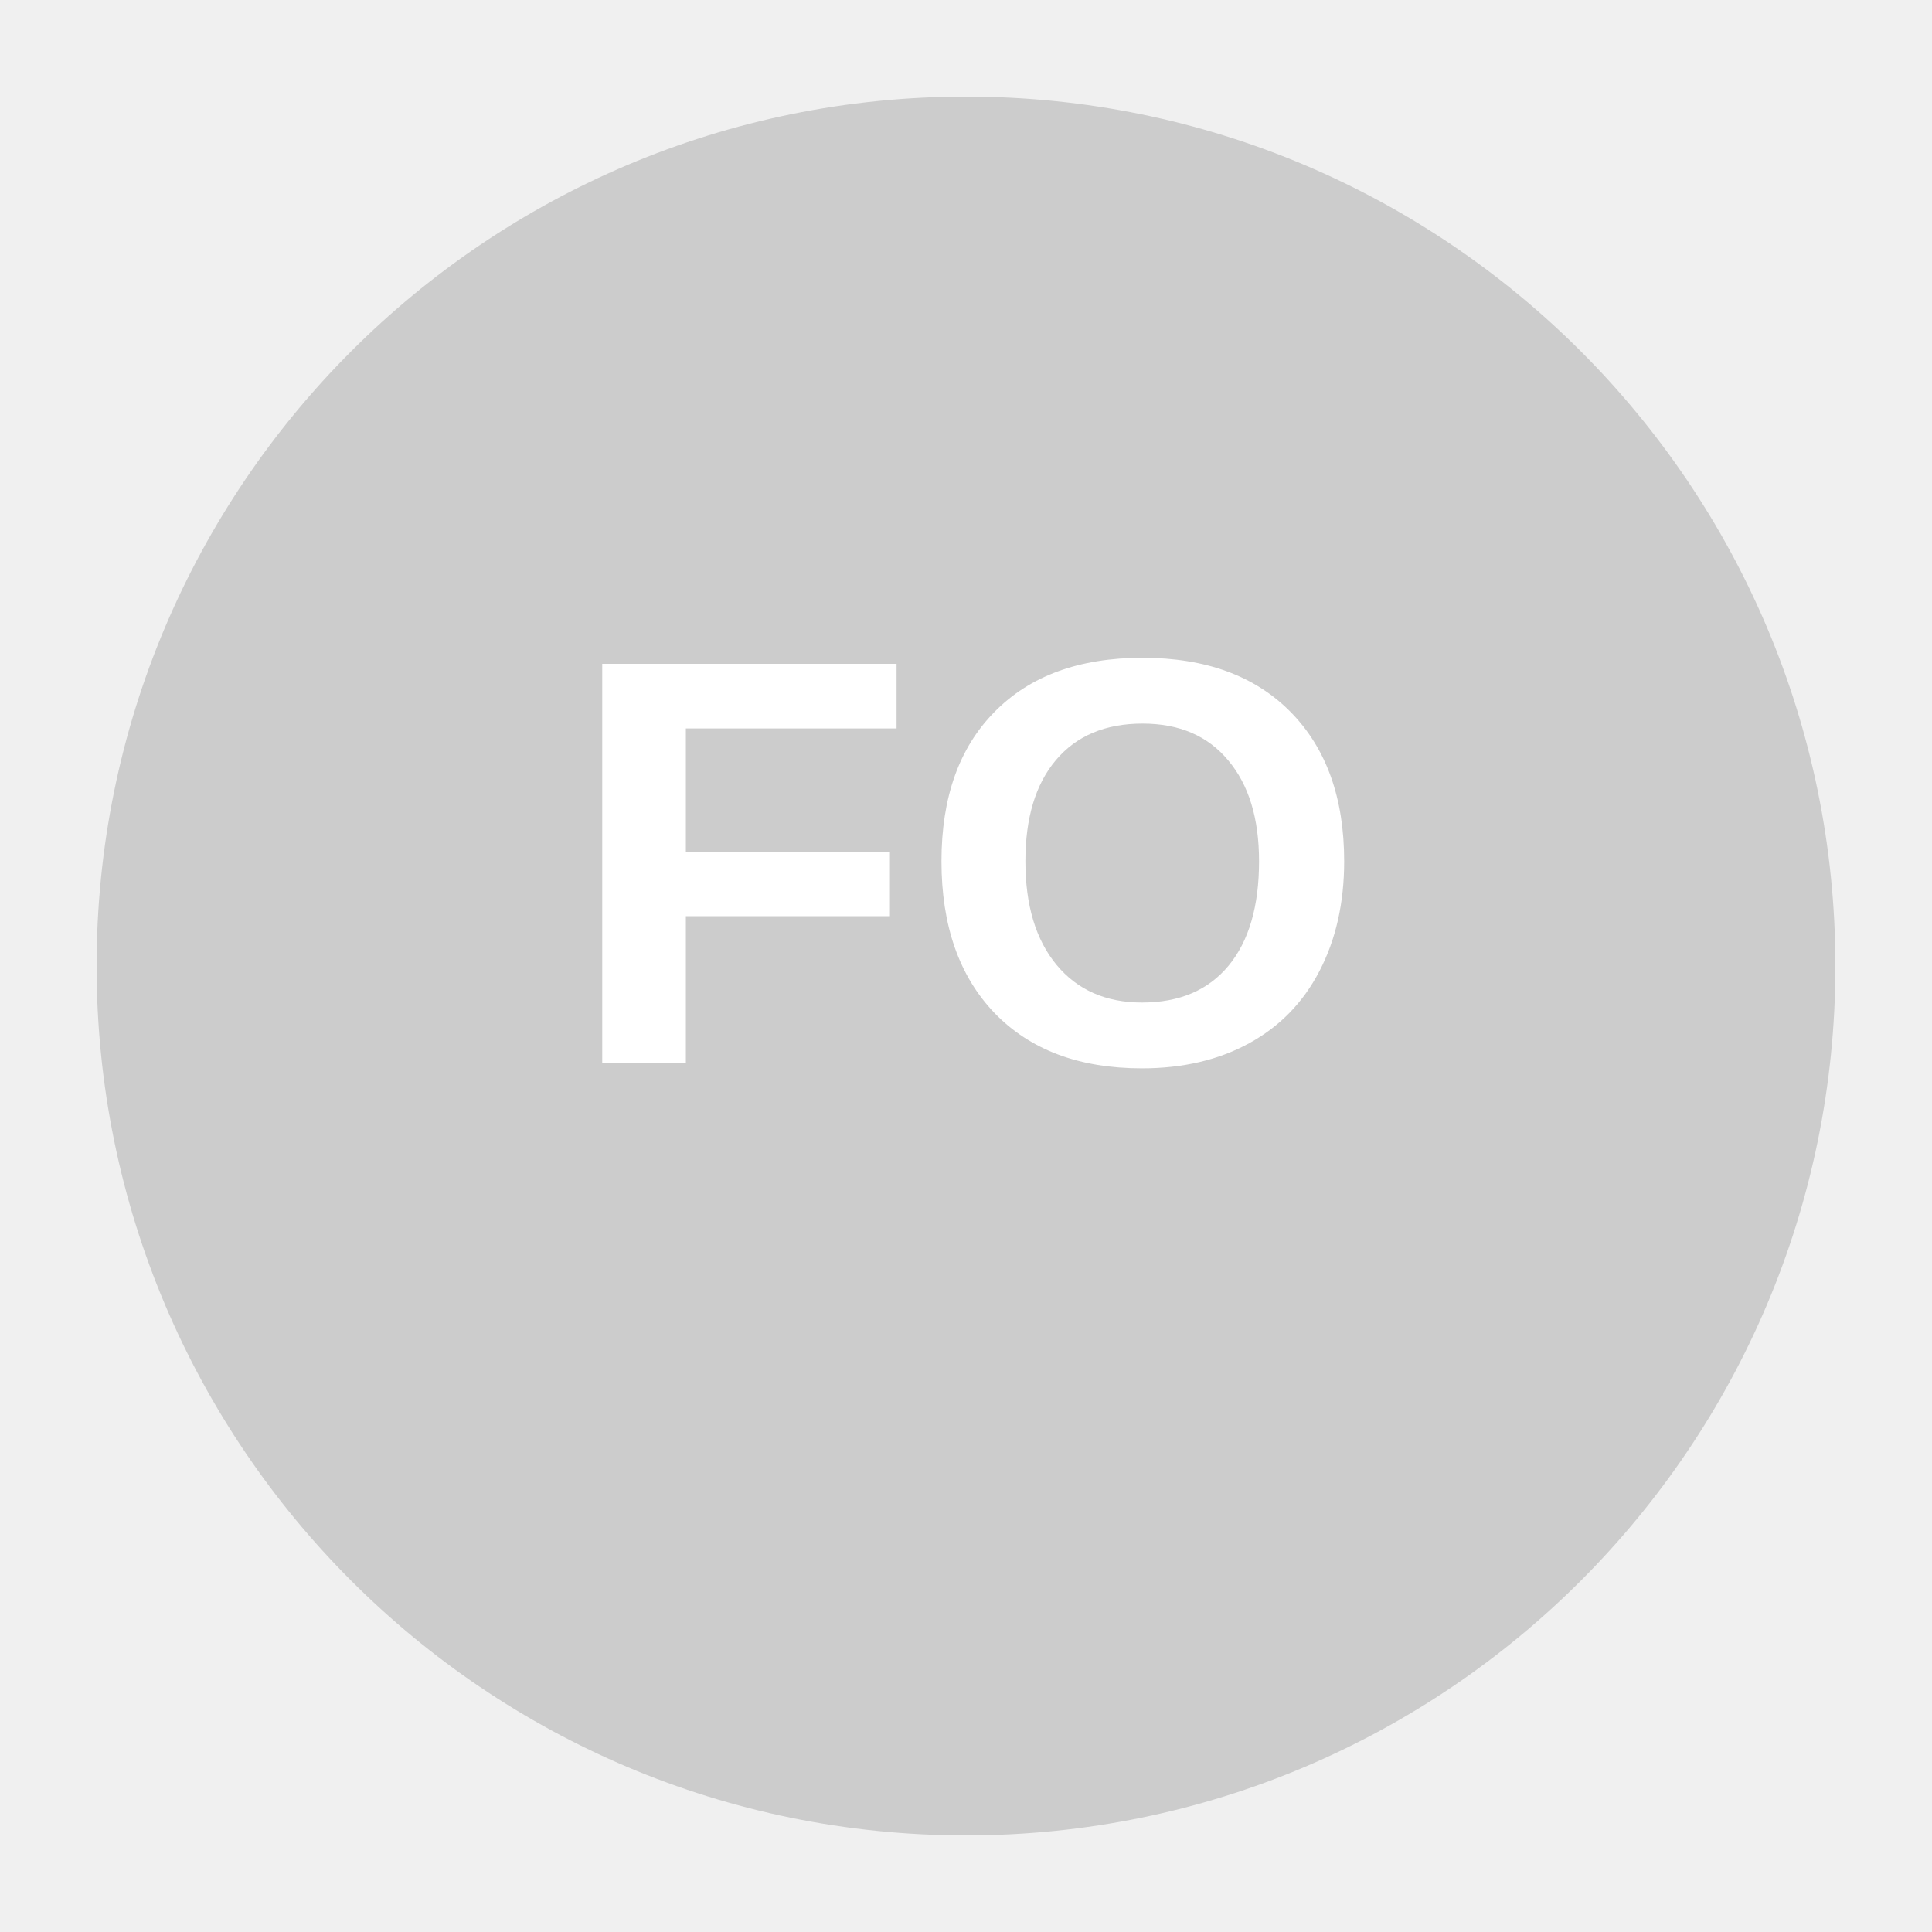
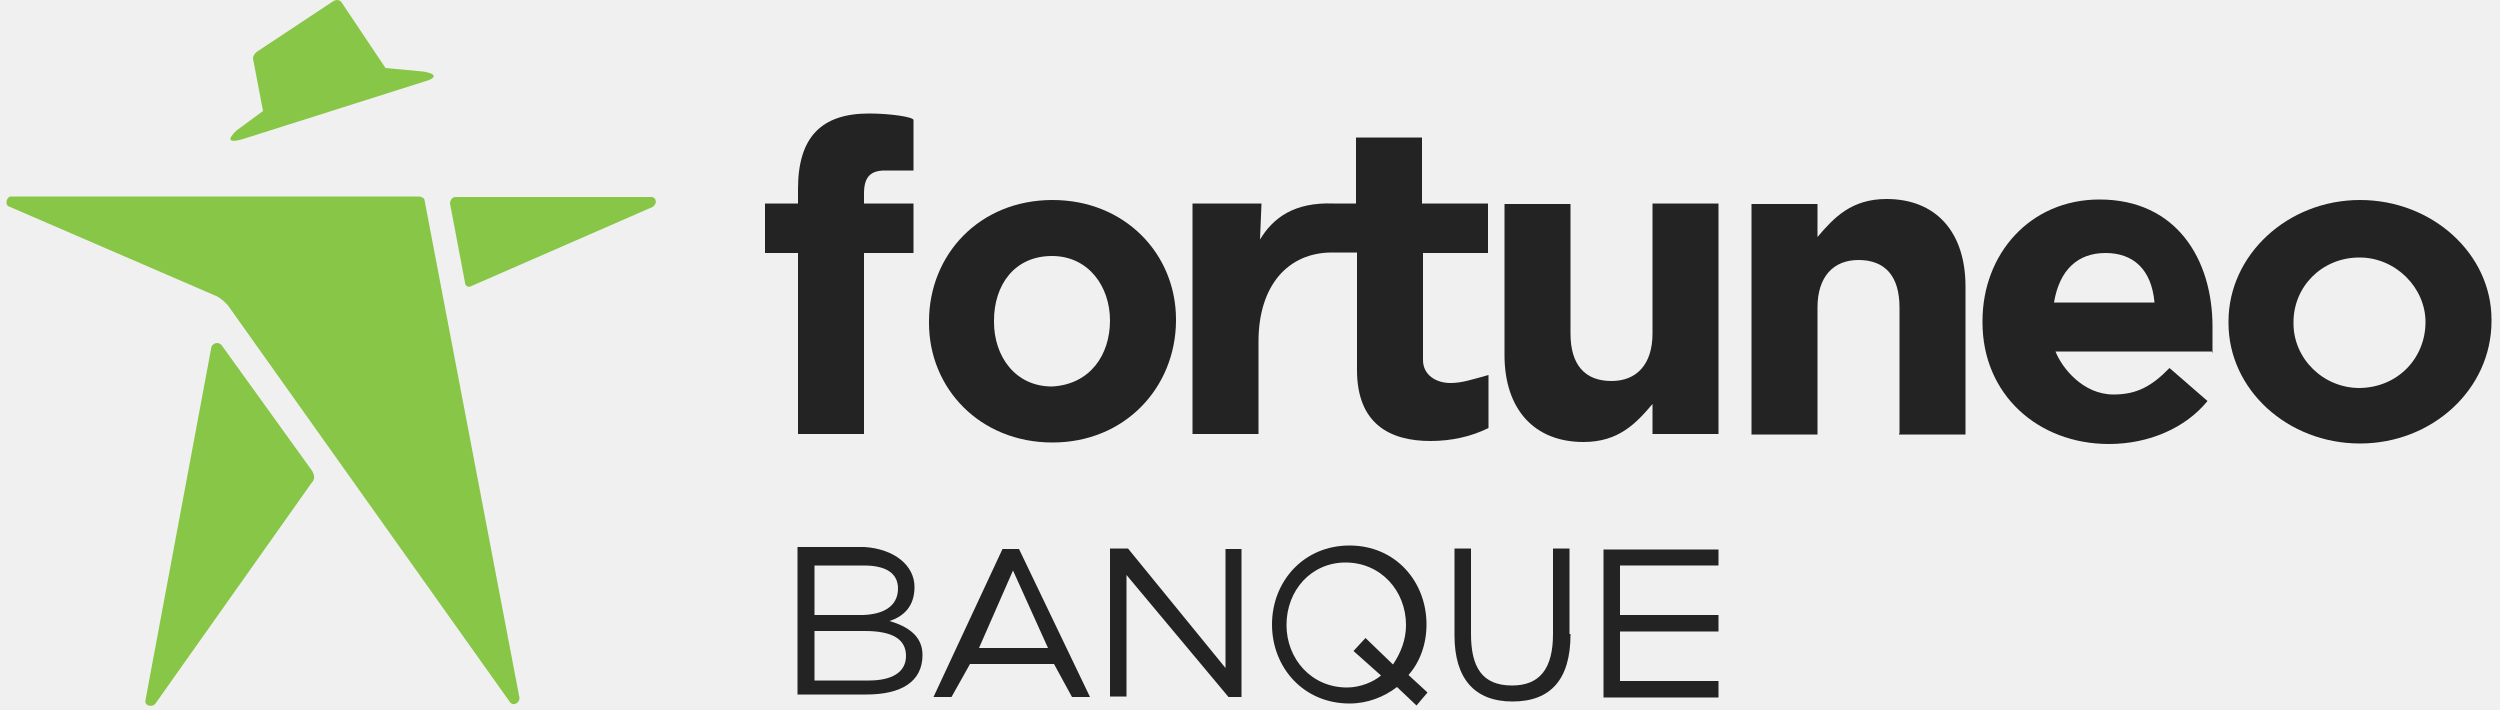
- <svg xmlns="http://www.w3.org/2000/svg" viewBox="0 0 100 100">
-   <circle cx="50" cy="50" r="45" fill="#ccc" />
-   <text x="50" y="55" text-anchor="middle" fill="white" font-family="Arial" font-weight="bold" font-size="30">FO</text>
+ <svg xmlns="http://www.w3.org/2000/svg" version="1.1" id="Calque_1" x="0px" y="0px" viewBox="0 0 500 142" enable-background="new 0 0 500 142" xml:space="preserve">
+   <g>
+     <path fill="#88C648" d="M44.3,69c-0.7-0.7-1.6-0.4-2,0.3l-13.2,70.7c-0.3,1.1,1.3,1.6,2,0.7l31.2-44.1c0.7-0.7,0.7-1.6,0-2.6   L44.3,69z" />
+     <path fill="#88C648" d="M130.3,39.4H91.1c-0.7,0-1.1,0.7-1.1,1.3l3,15.8c0,0.7,0.7,1.1,1.3,0.7l36.2-15.8   C131.6,40.7,131.2,39.4,130.3,39.4z" />
+     <path fill="#88C648" d="M84.9,40c0-0.4-0.7-0.7-1.1-0.7H2.2c-0.9,0-1.3,1.7-0.4,2L43,59.1c0.9,0.3,2,1.3,2.6,2l56.3,79.2   c0.7,1.1,2,0.3,2-0.7L84.9,40z" />
+     <path fill="#88C648" d="M48.3,27.9l36.6-11.6c2.6-0.7,2.4-1.6-0.3-2l-7.5-0.7L68.4,0.6c-0.4-0.7-1.1-0.7-1.7-0.4L51.3,10.4   c-0.3,0.3-0.7,0.7-0.7,1.3l2,10.5l-5.3,3.9C45.4,27.9,45.7,28.6,48.3,27.9z" />
+   </g>
+   <g>
+     <g>
+       <path fill="#232323" d="M210.5,88.5c-14.5,0-24.7-10.8-24.7-23.9v-0.3c0-13.4,10.1-24.3,24.7-24.3c14.5,0,24.7,10.8,24.7,23.9v0.3    C235.1,77.5,225,88.5,210.5,88.5 M222,64.1c0-6.8-4.3-12.9-11.6-12.9c-7.6,0-11.6,5.9-11.6,12.9v0.3c0,6.8,4.2,12.9,11.6,12.9    C218,76.9,222,71,222,64.1L222,64.1z" />
+       <path fill="#232323" d="M297.6,50.6v-9.9h-13.2V27.5h-13.2v13.2H268l0,0h-1.3c-7.9-0.3-12.1,2.9-14.7,7.2l0.3-7.2h-13.8v46.1h13.2    V68.3c0-11.2,5.9-17.8,14.7-17.8h5l0,0l0,0V74c0,10.8,6.6,14.2,14.7,14.2c4.2,0,8.2-0.9,11.6-2.6V75c-3.3,0.9-5.3,1.6-7.6,1.6    c-2.9,0-5.5-1.6-5.5-4.6V50.6H297.6z" />
+       <path fill="#232323" d="M330.5,86.7v-5.9c-3.3,3.9-6.8,7.6-13.8,7.6c-9.9,0-15.8-6.6-15.8-17.4V40.8h13.2v25.9    c0,6.3,2.9,9.5,8.2,9.5c5,0,8.2-3.3,8.2-9.5V40.7h13.2v46.1H330.5z" />
+       <path fill="#232323" d="M379.9,86.7V61.5c0-6.3-2.9-9.5-8.2-9.5c-5,0-8.2,3.3-8.2,9.5v25.4h-13.2V40.8h13.2v6.6    c3.3-3.9,6.8-7.6,13.8-7.6c9.9,0,15.8,6.6,15.8,17.5v29.6h-13.3V86.7z" />
+       <path fill="#232323" d="M442.4,70.3h-31.3c1.3,3.3,5.5,8.6,11.6,8.6c4.6,0,7.6-1.6,11.2-5.3l7.6,6.6c-4.3,5.3-11.6,8.6-19.7,8.6    c-14.2,0-25.3-9.9-25.3-24.3v-0.3c0-13.4,9.5-24.3,23.4-24.3c15.5,0,22.6,12.1,22.6,25.4v2v3.2H442.4z M421.1,50.6    c-5.5,0-9.2,3.3-10.3,9.9h20.1C430.3,53.8,426.6,50.6,421.1,50.6" />
+       <path fill="#232323" d="M472,88.7c-14.5,0-26.3-10.8-26.3-24.1v-0.3C445.7,51,457.5,40,472,40s26.3,10.8,26.3,23.9v0.3    C498.3,77.9,486.4,88.7,472,88.7 M485.1,64.4c0-6.8-5.9-12.9-13.2-12.9c-7.6,0-13.2,5.9-13.2,12.9v0.3c0,7,5.9,12.9,13.2,12.9    C479.6,77.5,485.1,71.6,485.1,64.4L485.1,64.4z" />
+     </g>
+     <g>
+       <path fill="#232323" d="M182.9,117.4c0,3.9-2.2,5.9-5,6.8c3.7,1.1,6.6,3,6.6,6.8c0,5.3-4.2,7.9-11.2,7.9h-13.8v-29.5h13.4    C178.9,109.8,182.9,113.1,182.9,117.4z M179.6,117.7c0-2.9-2.2-4.6-6.8-4.6h-9.9v9.9h9.6C176.6,122.9,179.6,121.3,179.6,117.7z     M181.2,131.2c0-3.3-2.6-5-8.2-5h-10.1v9.9h10.9C178.3,136.1,181.2,134.5,181.2,131.2z" />
+       <path fill="#232323" d="M218,139.4h-3.6l-3.6-6.6h-16.8l-3.7,6.6h-3.6l13.8-29.6h3.3L218,139.4z M202.6,114.1l-6.8,15.5h13.8    L202.6,114.1z" />
+       <path fill="#232323" d="M245,109.8h3.3v29.6h-2.6L225.3,115v24.3H222v-29.6h3.6l19.5,23.9V109.8z" />
+       <path fill="#232323" d="M285.5,138.5l-2.2,2.6l-3.9-3.7c-2.6,2-5.9,3.3-9.5,3.3c-9.2,0-15.5-7.2-15.5-15.8s6.3-15.8,15.5-15.8    c9.2,0,15.4,7.2,15.4,15.8c0,3.9-1.3,7.5-3.6,10.1L285.5,138.5z M270.7,130.2l2.4-2.6l5.5,5.3c1.6-2.4,2.6-5,2.6-7.9    c0-6.8-5-12.5-12.1-12.5c-6.8,0-11.8,5.5-11.8,12.5c0,6.8,5,12.5,12.1,12.5c2.6,0,5.3-1.1,6.8-2.4L270.7,130.2z" />
+       <path fill="#232323" d="M314.1,126.9c0,8.9-3.9,13.4-11.6,13.4c-7.6,0-11.6-4.6-11.6-13.2v-17.4h3.3v17.1c0,6.6,2.2,10.3,8.2,10.3    c5.5,0,8.2-3.3,8.2-10.3v-17.1h3.3v17.1H314.1z" />
+       <path fill="#232323" d="M343.7,113.1h-19.7v9.9h19.7v3.3h-19.7v9.9h19.7v3.3h-23v-29.6h23V113.1z" />
+     </g>
+     <path fill="#232323" d="M177,34.1c-2.9,0-4.2,1.3-4.2,4.6v2h9.9v9.9h-9.9v36.2h-13.2V50.6H153v-9.9h6.6v-2.9   c0-10.3,4.6-15.1,14.2-15.1c4.3,0,8.9,0.7,8.9,1.3v10.1h-6.6" />
+   </g>
</svg>
